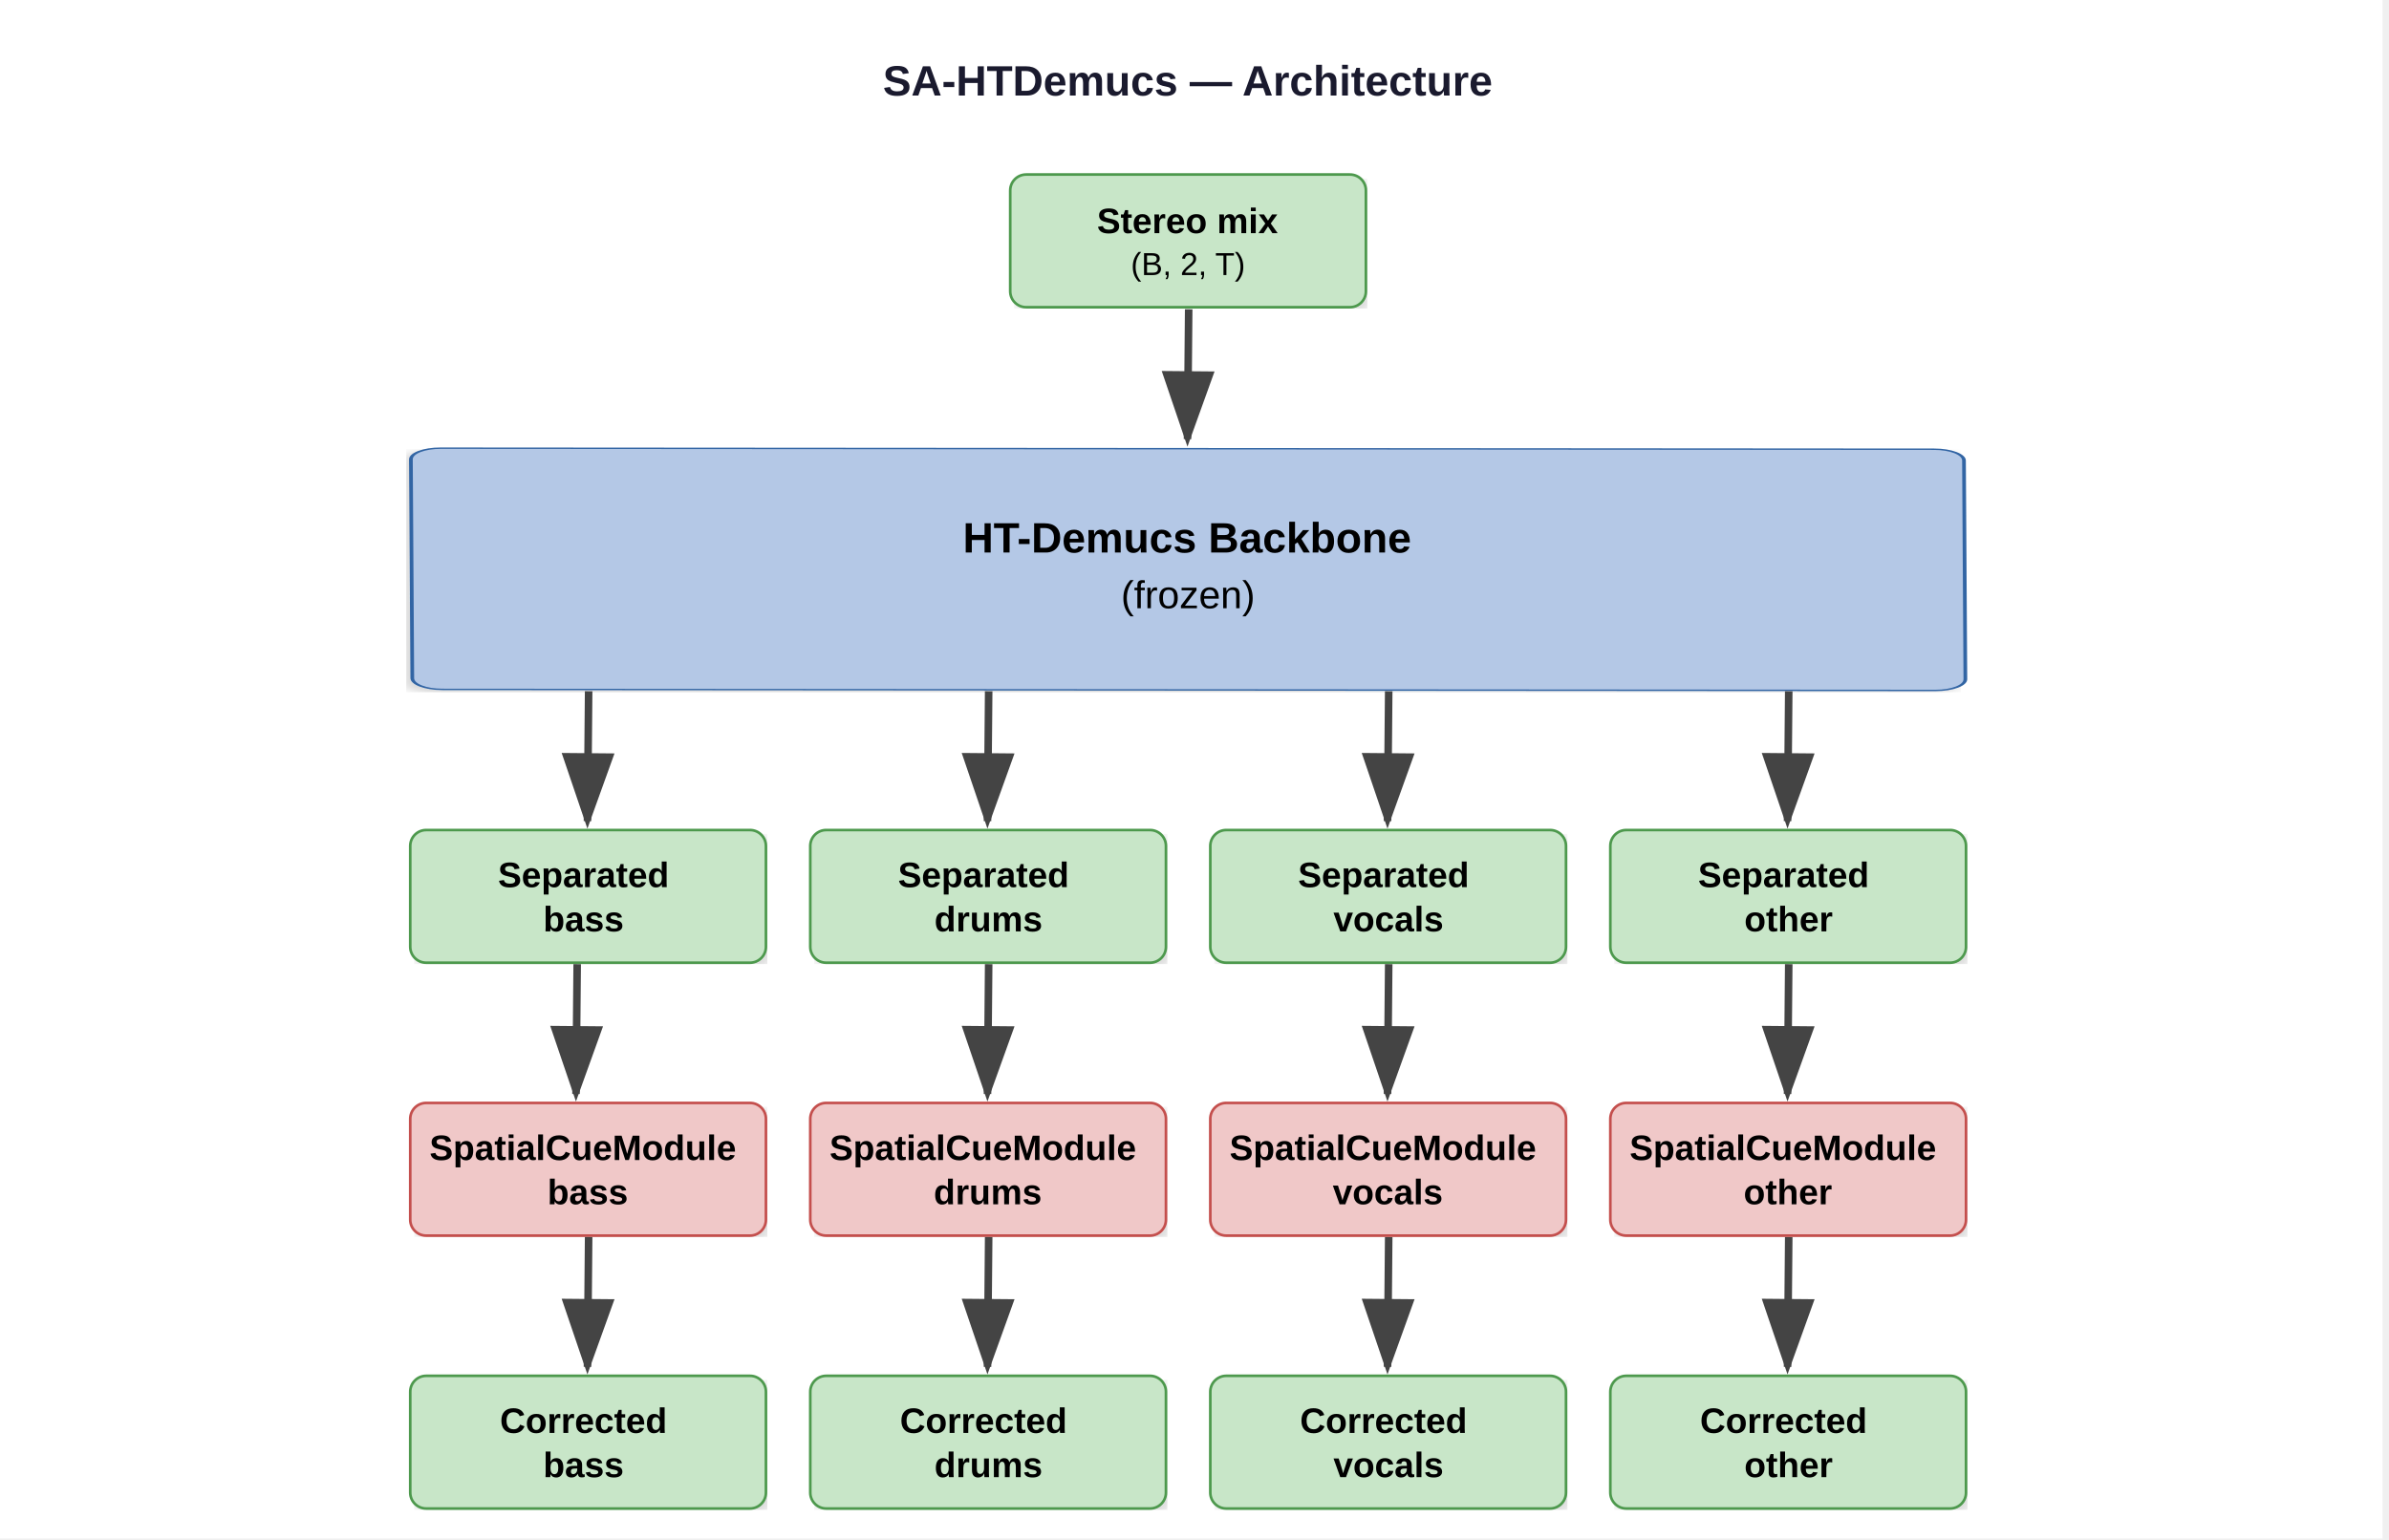
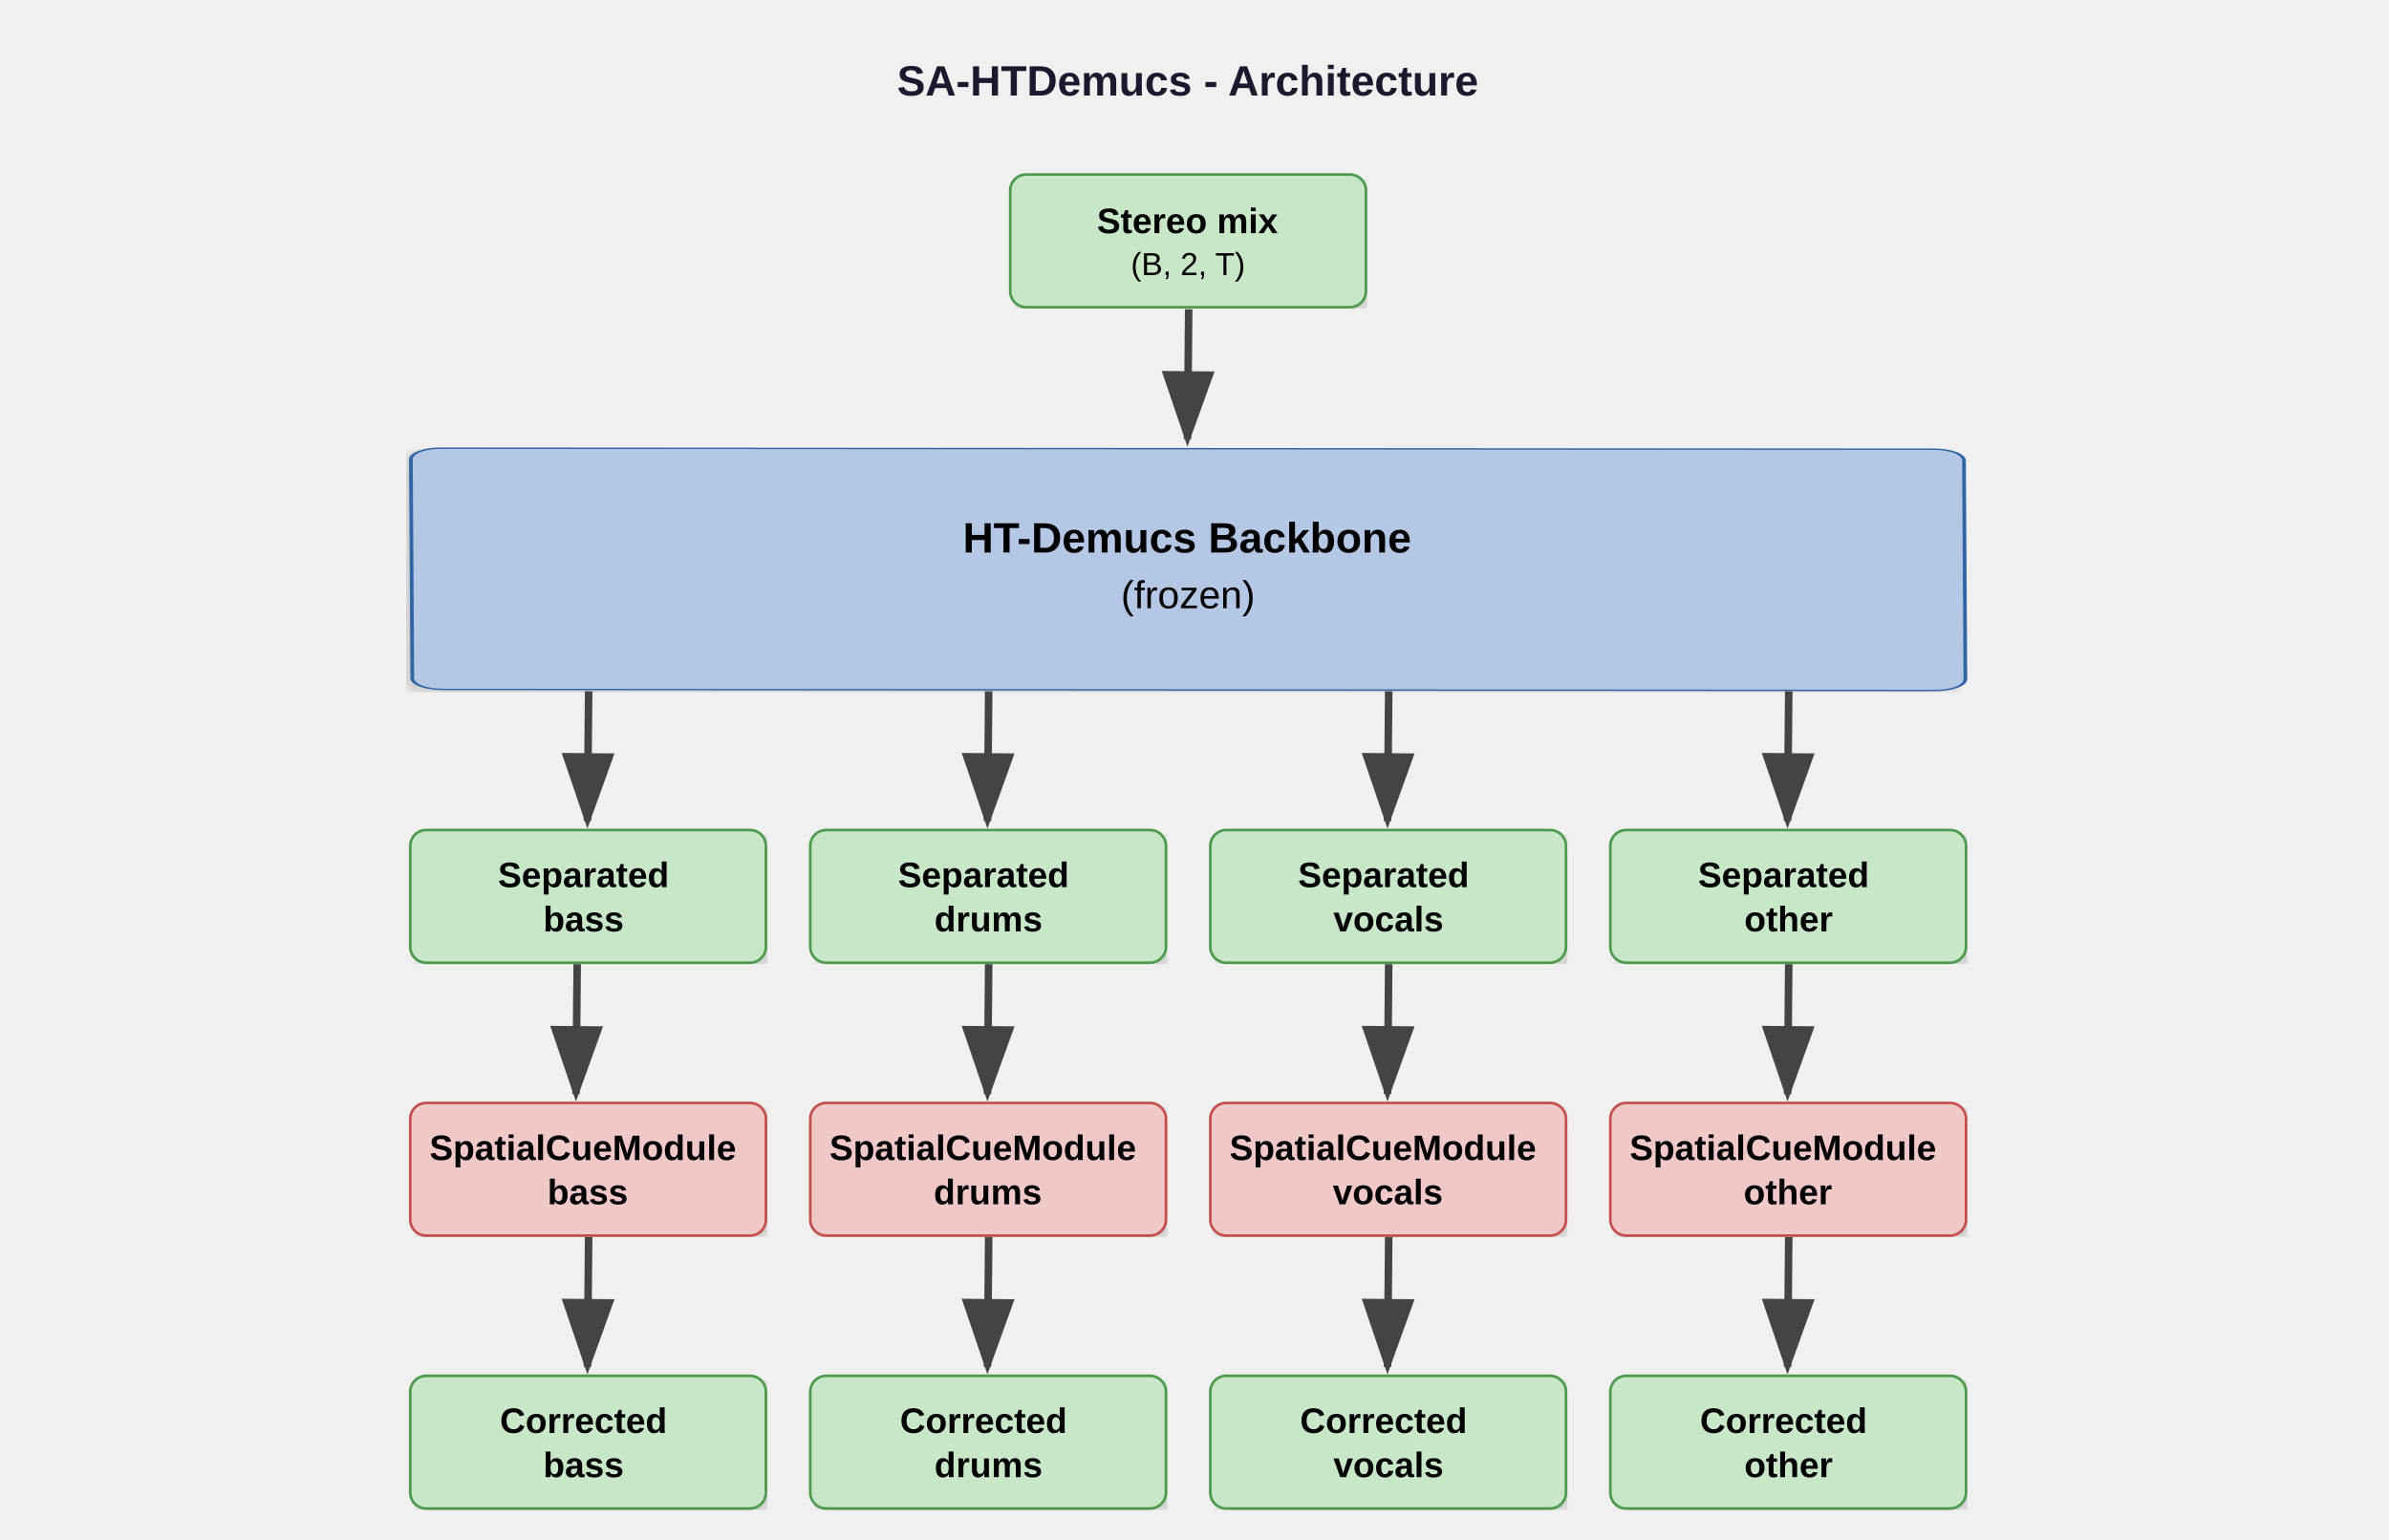
<svg xmlns="http://www.w3.org/2000/svg" xmlns:xlink="http://www.w3.org/1999/xlink" viewBox="0 0 900 580" font-family="'Segoe UI', Arial, sans-serif" version="1.1" id="svg-htdspatial">
  <defs id="defs19717">
    <linearGradient id="linearGradient2801" x1="0%" y1="0%" x2="0%" y2="100%">
      <stop offset="0%" style="stop-color:#2d5f8c" id="stop2797" />
      <stop offset="100%" style="stop-color:#1a3d5e" id="stop2799" />
    </linearGradient>
    <marker id="arr" markerWidth="10" markerHeight="7" refX="9" refY="3.5" orient="auto">
      <polygon points="0,0 10,3.5 0,7" fill="#444444" id="polygon19684" />
    </marker>
    <marker id="arr-blue" markerWidth="10" markerHeight="7" refX="9" refY="3.5" orient="auto">
      <polygon points="10,3.5 0,7 0,0 " fill="#2d5f8c" id="polygon19687" />
    </marker>
    <marker id="arr-orange" markerWidth="10" markerHeight="7" refX="9" refY="3.5" orient="auto" viewBox="0 0 10 7" preserveAspectRatio="xMidYMid">
      <polygon points="10,3.5 0,7 0,0 " fill="#b84a00" id="polygon19690" />
    </marker>
    <marker id="arr-bypass" markerWidth="10" markerHeight="7" refX="9" refY="3.5" orient="auto">
      <polygon points="10,3.5 0,7 0,0 " fill="#4d88aa" id="polygon19693" />
    </marker>
    <linearGradient id="g-input" x1="10.062" y1="358.689" x2="10.062" y2="442.138" gradientTransform="matrix(1.390326,0,0,0.719256,362.0523,-201.9334)" gradientUnits="userSpaceOnUse">
      <stop offset="0%" style="stop-color:#2c3e50" id="stop19696" />
      <stop offset="100%" style="stop-color:#1a252f" id="stop19698" />
    </linearGradient>
    <linearGradient id="g-frozen" x1="0%" y1="0%" x2="0%" y2="100%" xlink:href="#linearGradient2801">
      <stop offset="0%" style="stop-color:#2d5f8c" id="stop19701" />
      <stop offset="100%" style="stop-color:#1a3d5e" id="stop19703" />
    </linearGradient>
    <linearGradient id="g-spatial" x1="0%" y1="0%" x2="0%" y2="100%">
      <stop offset="0%" style="stop-color:#b84a00" id="stop19706" />
      <stop offset="100%" style="stop-color:#8a3700" id="stop19708" />
    </linearGradient>
    <linearGradient id="g-output" x1="0%" y1="0%" x2="0%" y2="100%">
      <stop offset="0%" style="stop-color:#2c3e50" id="stop19711" />
      <stop offset="100%" style="stop-color:#1a252f" id="stop19713" />
    </linearGradient>
    <filter id="sh" x="-9.1034482e-05" y="-0" width="1" height="1">
      <feDropShadow dx="2" dy="2" stdDeviation="3" flood-color="#00000030" />
      <feGaussianBlur stdDeviation="0.004" id="feGaussianBlur5601" />
    </filter>
    <marker id="arr-bypass-5" markerWidth="10" markerHeight="7" refX="9" refY="3.5" orient="auto">
      <polygon points="10,3.5 0,7 0,0 " fill="#4d88aa" id="polygon19693-6" />
    </marker>
    <marker id="arr-bypass-5-0" markerWidth="10" markerHeight="7" refX="9" refY="3.5" orient="auto">
      <polygon points="0,7 0,0 10,3.5 " fill="#4d88aa" id="polygon19693-6-4" />
    </marker>
    <marker id="arr-bypass-2" markerWidth="10" markerHeight="7" refX="9" refY="3.5" orient="auto">
      <polygon points="10,3.5 0,7 0,0 " fill="#4d88aa" id="polygon19693-1" />
    </marker>
    <marker id="arr-bypass-2-5" markerWidth="10" markerHeight="7" refX="9" refY="3.5" orient="auto">
      <polygon points="0,0 10,3.5 0,7 " fill="#4d88aa" id="polygon19693-1-0" />
    </marker>
    <marker id="arr-bypass-2-5-5" markerWidth="10" markerHeight="7" refX="9" refY="3.5" orient="auto">
      <polygon points="10,3.5 0,7 0,0 " fill="#4d88aa" id="polygon19693-1-0-4" />
    </marker>
    <marker id="arr-blue-2" markerWidth="10" markerHeight="7" refX="9" refY="3.5" orient="auto">
      <polygon points="0,7 0,0 10,3.5 " fill="#2d5f8c" id="polygon19687-5" />
    </marker>
    <marker id="arr-orange-3" markerWidth="10" markerHeight="7" refX="9" refY="3.5" orient="auto" viewBox="0 0 10 7" preserveAspectRatio="xMidYMid">
      <polygon points="0,7 0,0 10,3.5 " fill="#b84a00" id="polygon19690-6" />
    </marker>
    <marker id="arr-orange-34" markerWidth="10" markerHeight="7" refX="9" refY="3.5" orient="auto" viewBox="0 0 10 7" preserveAspectRatio="xMidYMid">
      <polygon points="0,7 0,0 10,3.5 " fill="#b84a00" id="polygon19690-2" />
    </marker>
    <marker id="arr-orange-4" markerWidth="10" markerHeight="7" refX="9" refY="3.5" orient="auto" viewBox="0 0 10 7" preserveAspectRatio="xMidYMid">
      <polygon points="10,3.5 0,7 0,0 " fill="#b84a00" id="polygon19690-9" />
    </marker>
    <filter id="filter4005" x="-0" y="-8.4688996e-05" width="1" height="1">
      <feDropShadow dx="2" dy="2" stdDeviation="3" flood-color="#00000030" />
      <feGaussianBlur stdDeviation="0.015" id="feGaussianBlur4007" />
    </filter>
    <filter id="filter4087" x="-0.003" y="-0.001" width="1.006" height="1.003">
      <feDropShadow dx="2" dy="2" stdDeviation="3" flood-color="#00000030" />
      <feGaussianBlur stdDeviation="0.015" id="feGaussianBlur4089" />
    </filter>
    <filter id="filter5335" x="-8.2784811e-05" y="-0" width="1" height="1">
      <feDropShadow dx="2" dy="2" stdDeviation="3" flood-color="#00000030" />
      <feGaussianBlur stdDeviation="0.005" id="feGaussianBlur5337" />
    </filter>
    <filter id="filter5417" x="-0" y="-0" width="1" height="1.001">
      <feDropShadow dx="2" dy="2" stdDeviation="3" flood-color="#00000030" />
      <feGaussianBlur stdDeviation="0.01" id="feGaussianBlur5419" />
    </filter>
    <filter id="filter5421" x="-0" y="-0" width="1" height="1.001">
      <feDropShadow dx="2" dy="2" stdDeviation="3" flood-color="#00000030" />
      <feGaussianBlur stdDeviation="0.01" id="feGaussianBlur5423" />
    </filter>
    <filter id="filter5425" x="-0" y="-0" width="1" height="1.001">
      <feDropShadow dx="2" dy="2" stdDeviation="3" flood-color="#00000030" />
      <feGaussianBlur stdDeviation="0.01" id="feGaussianBlur5427" />
    </filter>
    <filter id="filter5507" x="-0" y="-0.001" width="1" height="1.001">
      <feDropShadow dx="2" dy="2" stdDeviation="3" flood-color="#00000030" />
      <feGaussianBlur stdDeviation="0.012" id="feGaussianBlur5509" />
    </filter>
    <filter id="filter5511" x="-0" y="-0.001" width="1" height="1.001">
      <feDropShadow dx="2" dy="2" stdDeviation="3" flood-color="#00000030" />
      <feGaussianBlur stdDeviation="0.012" id="feGaussianBlur5513" />
    </filter>
    <filter id="filter5515" x="-0" y="-0.001" width="1" height="1.001">
      <feDropShadow dx="2" dy="2" stdDeviation="3" flood-color="#00000030" />
      <feGaussianBlur stdDeviation="0.012" id="feGaussianBlur5517" />
    </filter>
    <filter id="filter5519" x="-0" y="-0.001" width="1" height="1.001">
      <feDropShadow dx="2" dy="2" stdDeviation="3" flood-color="#00000030" />
      <feGaussianBlur stdDeviation="0.012" id="feGaussianBlur5521" />
    </filter>
    <filter id="filter5507-9" x="-0.004" y="-0.011" width="1.008" height="1.021">
      <feDropShadow dx="2" dy="2" stdDeviation="3" flood-color="#00000030" />
      <feGaussianBlur stdDeviation="0.012" id="feGaussianBlur5509-2" />
    </filter>
    <filter id="filter5507-9-6" x="-0.004" y="-0.011" width="1.008" height="1.021">
      <feDropShadow dx="2" dy="2" stdDeviation="3" flood-color="#00000030" />
      <feGaussianBlur stdDeviation="0.012" id="feGaussianBlur5509-2-5" />
    </filter>
    <filter id="filter5507-9-6-1" x="-0.004" y="-0.011" width="1.008" height="1.021">
      <feDropShadow dx="2" dy="2" stdDeviation="3" flood-color="#00000030" />
      <feGaussianBlur stdDeviation="0.012" id="feGaussianBlur5509-2-5-1" />
    </filter>
    <filter id="filter5507-9-6-1-5" x="-0.004" y="-0.011" width="1.008" height="1.021">
      <feDropShadow dx="2" dy="2" stdDeviation="3" flood-color="#00000030" />
      <feGaussianBlur stdDeviation="0.012" id="feGaussianBlur5509-2-5-1-4" />
    </filter>
    <filter id="filter5507-9-6-1-1" x="-0.004" y="-0.011" width="1.008" height="1.021">
      <feDropShadow dx="2" dy="2" stdDeviation="3" flood-color="#00000030" />
      <feGaussianBlur stdDeviation="0.012" id="feGaussianBlur5509-2-5-1-9" />
    </filter>
    <marker id="arr-7" markerWidth="10" markerHeight="7" refX="9" refY="3.5" orient="auto">
      <polygon points="10,3.5 0,7 0,0 " fill="#444444" id="polygon19684-3" />
    </marker>
    <marker id="arr-7-2" markerWidth="10" markerHeight="7" refX="9" refY="3.5" orient="auto">
      <polygon points="0,7 0,0 10,3.5 " fill="#444444" id="polygon19684-3-1" />
    </marker>
    <marker id="arr-7-1" markerWidth="10" markerHeight="7" refX="9" refY="3.5" orient="auto">
      <polygon points="0,7 0,0 10,3.5 " fill="#444444" id="polygon19684-3-3" />
    </marker>
    <marker id="arr-7-11" markerWidth="10" markerHeight="7" refX="9" refY="3.5" orient="auto">
      <polygon points="0,7 0,0 10,3.5 " fill="#444444" id="polygon19684-3-38" />
    </marker>
    <marker id="arr-7-11-3" markerWidth="10" markerHeight="7" refX="9" refY="3.5" orient="auto">
      <polygon points="0,0 10,3.5 0,7 " fill="#444444" id="polygon19684-3-38-7" />
    </marker>
    <filter id="filter5507-9-6-1-5-1" x="-0.004" y="-0.011" width="1.008" height="1.021">
      <feDropShadow dx="2" dy="2" stdDeviation="3" flood-color="#00000030" />
      <feGaussianBlur stdDeviation="0.012" id="feGaussianBlur5509-2-5-1-4-1" />
    </filter>
    <filter id="filter5507-9-6-1-5-1-5" x="-0.004" y="-0.011" width="1.008" height="1.021">
      <feDropShadow dx="2" dy="2" stdDeviation="3" flood-color="#00000030" />
      <feGaussianBlur stdDeviation="0.012" id="feGaussianBlur5509-2-5-1-4-1-4" />
    </filter>
    <filter id="filter5507-9-6-1-5-1-8" x="-0.004" y="-0.011" width="1.008" height="1.021">
      <feDropShadow dx="2" dy="2" stdDeviation="3" flood-color="#00000030" />
      <feGaussianBlur stdDeviation="0.012" id="feGaussianBlur5509-2-5-1-4-1-8" />
    </filter>
    <filter id="filter5507-9-6-1-5-1-9" x="-0.004" y="-0.011" width="1.008" height="1.021">
      <feDropShadow dx="2" dy="2" stdDeviation="3" flood-color="#00000030" />
      <feGaussianBlur stdDeviation="0.012" id="feGaussianBlur5509-2-5-1-4-1-2" />
    </filter>
    <marker id="arr-7-0" markerWidth="10" markerHeight="7" refX="9" refY="3.5" orient="auto">
      <polygon points="0,7 0,0 10,3.5 " fill="#444444" id="polygon19684-3-8" />
    </marker>
    <marker id="arr-7-9" markerWidth="10" markerHeight="7" refX="9" refY="3.5" orient="auto">
      <polygon points="0,7 0,0 10,3.5 " fill="#444444" id="polygon19684-3-4" />
    </marker>
    <marker id="arr-7-3" markerWidth="10" markerHeight="7" refX="9" refY="3.5" orient="auto">
      <polygon points="0,7 0,0 10,3.5 " fill="#444444" id="polygon19684-3-5" />
    </marker>
    <marker id="arr-7-91" markerWidth="10" markerHeight="7" refX="9" refY="3.5" orient="auto">
      <polygon points="0,7 0,0 10,3.5 " fill="#444444" id="polygon19684-3-56" />
    </marker>
    <marker id="arr-7-2-6" markerWidth="10" markerHeight="7" refX="9" refY="3.5" orient="auto">
      <polygon points="0,0 10,3.5 0,7 " fill="#444444" id="polygon19684-3-1-5" />
    </marker>
    <filter id="filter5507-9-6-5" x="-0.004" y="-0.011" width="1.008" height="1.021">
      <feDropShadow dx="2" dy="2" stdDeviation="3" flood-color="#00000030" />
      <feGaussianBlur stdDeviation="0.012" id="feGaussianBlur5509-2-5-6" />
    </filter>
    <filter id="filter5507-9-6-1-59" x="-0.004" y="-0.011" width="1.008" height="1.021">
      <feDropShadow dx="2" dy="2" stdDeviation="3" flood-color="#00000030" />
      <feGaussianBlur stdDeviation="0.012" id="feGaussianBlur5509-2-5-1-7" />
    </filter>
    <filter id="filter5507-9-6-1-5-6" x="-0.004" y="-0.011" width="1.008" height="1.021">
      <feDropShadow dx="2" dy="2" stdDeviation="3" flood-color="#00000030" />
      <feGaussianBlur stdDeviation="0.012" id="feGaussianBlur5509-2-5-1-4-9" />
    </filter>
    <marker id="arr-7-1-3" markerWidth="10" markerHeight="7" refX="9" refY="3.5" orient="auto">
      <polygon points="0,0 10,3.5 0,7 " fill="#444444" id="polygon19684-3-3-6" />
    </marker>
    <filter id="filter5507-9-6-1-1-8" x="-0.004" y="-0.011" width="1.008" height="1.021">
      <feDropShadow dx="2" dy="2" stdDeviation="3" flood-color="#00000030" />
      <feGaussianBlur stdDeviation="0.012" id="feGaussianBlur5509-2-5-1-9-3" />
    </filter>
    <marker id="arr-7-7" markerWidth="10" markerHeight="7" refX="9" refY="3.5" orient="auto">
      <polygon points="0,0 10,3.5 0,7 " fill="#444444" id="polygon19684-3-42" />
    </marker>
    <marker id="arr-7-11-3-9" markerWidth="10" markerHeight="7" refX="9" refY="3.5" orient="auto">
      <polygon points="10,3.5 0,7 0,0 " fill="#444444" id="polygon19684-3-38-7-6" />
    </marker>
  </defs>
-   <rect width="900" height="580" fill="#ffffff" id="rect19719" x="-2.422" y="-0.255" />
-   <text x="447.433" y="36" text-anchor="middle" font-size="16px" font-weight="bold" fill="#1a1a2e" id="text19721">SA-HTDemucs — Architecture</text>
+   <rect width="900" height="580" fill="#ffffff" id="rect19719" x="-2.422" y="-0.255" style="fill:none" />
+   <text x="447.433" y="36" text-anchor="middle" font-size="16px" font-weight="bold" fill="#1a1a2e" id="text19721">SA-HTDemucs - Architecture</text>
  <rect x="154" y="90" width="172" height="418" rx="8" fill="url(#g-frozen)" filter="url(#sh)" id="rect19751" style="fill:#b4c8e6;fill-opacity:1;stroke:#3365a4;stroke-opacity:1;filter:url(#filter4087)" transform="matrix(0.00333848,0.5284832,-1.399737,-9.8489596e-4,865.3222,87.9951)" />
  <text x="447.205" y="208.212" text-anchor="middle" font-size="14px" font-weight="bold" fill="#ffffff" id="text19755" style="font-size:16px">
    <tspan style="font-size:16px;fill:#000000;fill-opacity:1" id="tspan5231">HT-Demucs Backbone</tspan>
  </text>
  <text x="447.567" y="229.212" text-anchor="middle" font-size="11px" font-style="italic" fill="#aaccee" id="text19757" style="font-size:14.667px;fill:#3365a4;fill-opacity:1">
    <tspan style="font-style:normal;font-variant:normal;font-weight:normal;font-stretch:normal;font-size:14.667px;font-family:'Segoe UI', Arial, sans-serif;-inkscape-font-specification:'Segoe UI, Arial, sans-serif';fill:#000000;fill-opacity:1" id="tspan8397">(frozen)</tspan>
  </text>
  <rect x="380.578" y="65.768" width="134" height="50" rx="6" fill="url(#g-output)" filter="url(#sh)" id="rect19799-6" style="fill:#c8e6c8;fill-opacity:1;stroke:#4e994e;stroke-opacity:1;filter:url(#filter5507-9)" />
  <rect x="154.548" y="312.783" width="134" height="50" rx="6" fill="url(#g-output)" filter="url(#sh)" id="rect19799-6-2" style="fill:#c8e6c8;fill-opacity:1;stroke:#4e994e;stroke-opacity:1;filter:url(#filter5507-9-6)" />
  <rect x="305.251" y="312.783" width="134" height="50" rx="6" fill="url(#g-output)" filter="url(#sh)" id="rect19799-6-2-1" style="fill:#c8e6c8;fill-opacity:1;stroke:#4e994e;stroke-opacity:1;filter:url(#filter5507-9-6-1)" />
  <rect x="455.953" y="312.783" width="134" height="50" rx="6" fill="url(#g-output)" filter="url(#sh)" id="rect19799-6-2-1-9" style="fill:#c8e6c8;fill-opacity:1;stroke:#4e994e;stroke-opacity:1;filter:url(#filter5507-9-6-1-5)" />
  <rect x="154.548" y="415.619" width="134" height="50" rx="6" fill="url(#g-output)" filter="url(#sh)" id="rect19799-6-2-1-9-4" style="fill:#f0c8c8;fill-opacity:1;stroke:#c4504e;stroke-opacity:1;filter:url(#filter5507-9-6-1-5-1)" />
  <line x1="523.162" y1="260.488" x2="522.724" y2="309.411" stroke="#444444" stroke-width="2.843" marker-end="url(#arr-7-1)" id="line19823-2-0" style="marker-end:url(#arr-7-1)" />
  <rect x="606.656" y="312.783" width="134" height="50" rx="6" fill="url(#g-output)" filter="url(#sh)" id="rect19799-6-2-1-4" style="fill:#c8e6c8;fill-opacity:1;stroke:#4e994e;stroke-opacity:1;filter:url(#filter5507-9-6-1-1)" />
  <line x1="447.811" y1="116.552" x2="447.373" y2="165.475" stroke="#444444" stroke-width="2.843" marker-end="url(#arr)" id="line19823" />
  <line x1="221.756" y1="260.488" x2="221.319" y2="309.411" stroke="#444444" stroke-width="2.843" marker-end="url(#arr-7)" id="line19823-2" style="marker-end:url(#arr-7)" />
  <line x1="217.44" y1="363.324" x2="217.002" y2="412.247" stroke="#444444" stroke-width="2.843" marker-end="url(#arr-7-0)" id="line19823-2-6" style="marker-end:url(#arr-7-0)" />
  <line x1="372.459" y1="363.324" x2="372.022" y2="412.247" stroke="#444444" stroke-width="2.843" marker-end="url(#arr-7-9)" id="line19823-2-5" style="marker-end:url(#arr-7-9)" />
  <line x1="523.162" y1="363.324" x2="522.724" y2="412.247" stroke="#444444" stroke-width="2.843" marker-end="url(#arr-7-3)" id="line19823-2-7" style="marker-end:url(#arr-7-3)" />
  <line x1="673.865" y1="363.324" x2="673.427" y2="412.247" stroke="#444444" stroke-width="2.843" marker-end="url(#arr-7-91)" id="line19823-2-2" style="marker-end:url(#arr-7-91)" />
  <line x1="372.459" y1="260.488" x2="372.022" y2="309.411" stroke="#444444" stroke-width="2.843" marker-end="url(#arr-7-2)" id="line19823-2-1" style="marker-end:url(#arr-7-2)" />
  <text x="447.335" y="87.863" text-anchor="middle" font-size="12px" font-weight="bold" fill="#ffffff" id="text19747" style="font-size:13.333px;fill:#000000;fill-opacity:1">Stereo mix</text>
  <text x="447.568" y="103.651" text-anchor="middle" font-size="10px" fill="#aabbcc" id="text19749" style="font-size:12px">
    <tspan style="font-size:12px;fill:#000000;fill-opacity:1" id="tspan12485">(B, 2, T)</tspan>
  </text>
  <line x1="673.865" y1="260.488" x2="673.427" y2="309.411" stroke="#444444" stroke-width="2.843" marker-end="url(#arr-7-11-3)" id="line19823-2-3" style="marker-end:url(#arr-7-11-3)" />
  <text x="221.681" y="334.303" text-anchor="middle" font-size="11px" font-weight="bold" fill="#ffffff" id="text19779-0" style="font-size:13.333px">
    <tspan id="tspan18002" x="221.681" y="334.303" style="font-size:13.333px;fill:#000000;fill-opacity:1">Separated</tspan>
    <tspan x="221.681" y="350.97" id="tspan18482" style="font-size:13.333px;fill:#000000;fill-opacity:1">bass</tspan>
    <tspan id="tspan18004" x="221.681" y="367.636" style="font-size:13.333px" />
  </text>
  <text x="372.384" y="334.303" text-anchor="middle" font-size="11px" font-weight="bold" fill="#ffffff" id="text19779-0-6" style="font-size:13.333px">
    <tspan id="tspan18002-2" x="372.384" y="334.303" style="font-size:13.333px;fill:#000000;fill-opacity:1">Separated</tspan>
    <tspan id="tspan18004-4" x="372.384" y="350.97" style="font-size:13.333px;fill:#000000;fill-opacity:1">drums</tspan>
  </text>
  <text x="221.427" y="437.139" text-anchor="middle" font-size="11px" font-weight="bold" fill="#ffffff" id="text19779-0-6-2" style="font-size:13.333px">
    <tspan id="tspan18004-4-9" x="221.427" y="437.139" style="font-size:13.333px;fill:#000000;fill-opacity:1">SpatialCueModule</tspan>
    <tspan x="221.427" y="453.806" style="font-size:13.333px;fill:#000000;fill-opacity:1" id="tspan20676">bass</tspan>
  </text>
  <rect x="305.251" y="415.619" width="134" height="50" rx="6" fill="url(#g-output)" filter="url(#sh)" id="rect19799-6-2-1-9-4-3" style="fill:#f0c8c8;fill-opacity:1;stroke:#c4504e;stroke-opacity:1;filter:url(#filter5507-9-6-1-5-1-5)" />
  <text x="372.13" y="437.139" text-anchor="middle" font-size="11px" font-weight="bold" fill="#ffffff" id="text19779-0-6-2-4" style="font-size:13.333px">
    <tspan id="tspan18004-4-9-4" x="372.13" y="437.139" style="font-size:13.333px;fill:#000000;fill-opacity:1">SpatialCueModule</tspan>
    <tspan x="372.13" y="453.806" style="font-size:13.333px;fill:#000000;fill-opacity:1" id="tspan20676-7">drums</tspan>
  </text>
  <text x="523.087" y="334.303" text-anchor="middle" font-size="11px" font-weight="bold" fill="#ffffff" id="text19779-0-6-7" style="font-size:13.333px">
    <tspan id="tspan18004-4-6" x="523.087" y="334.303" style="font-size:13.333px;fill:#000000;fill-opacity:1">Separated</tspan>
    <tspan x="523.087" y="350.97" style="font-size:13.333px;fill:#000000;fill-opacity:1" id="tspan18964">vocals</tspan>
  </text>
  <text x="673.79" y="334.303" text-anchor="middle" font-size="11px" font-weight="bold" fill="#ffffff" id="text19779-0-6-7-6" style="font-size:13.333px">
    <tspan id="tspan18004-4-6-5" x="673.79" y="334.303" style="font-size:13.333px;fill:#000000;fill-opacity:1">Separated</tspan>
    <tspan x="673.79" y="350.97" style="font-size:13.333px;fill:#000000;fill-opacity:1" id="tspan18964-4">other</tspan>
  </text>
  <rect x="154.548" y="518.455" width="134" height="50" rx="6" fill="url(#g-output)" filter="url(#sh)" id="rect19799-6-2-16" style="fill:#c8e6c8;fill-opacity:1;stroke:#4e994e;stroke-opacity:1;filter:url(#filter5507-9-6-5)" />
  <rect x="305.251" y="518.455" width="134" height="50" rx="6" fill="url(#g-output)" filter="url(#sh)" id="rect19799-6-2-1-48" style="fill:#c8e6c8;fill-opacity:1;stroke:#4e994e;stroke-opacity:1;filter:url(#filter5507-9-6-1-59)" />
  <rect x="455.953" y="518.455" width="134" height="50" rx="6" fill="url(#g-output)" filter="url(#sh)" id="rect19799-6-2-1-9-2" style="fill:#c8e6c8;fill-opacity:1;stroke:#4e994e;stroke-opacity:1;filter:url(#filter5507-9-6-1-5-6)" />
  <line x1="523.162" y1="466.161" x2="522.724" y2="515.083" stroke="#444444" stroke-width="2.843" marker-end="url(#arr-7-1-3)" id="line19823-2-0-9" style="marker-end:url(#arr-7-1-3)" />
  <rect x="606.656" y="518.455" width="134" height="50" rx="6" fill="url(#g-output)" filter="url(#sh)" id="rect19799-6-2-1-4-2" style="fill:#c8e6c8;fill-opacity:1;stroke:#4e994e;stroke-opacity:1;filter:url(#filter5507-9-6-1-1-8)" />
  <line x1="221.756" y1="466.161" x2="221.319" y2="515.083" stroke="#444444" stroke-width="2.843" marker-end="url(#arr-7-7)" id="line19823-2-56" style="marker-end:url(#arr-7-7)" />
  <line x1="372.459" y1="466.161" x2="372.022" y2="515.083" stroke="#444444" stroke-width="2.843" marker-end="url(#arr-7-2-6)" id="line19823-2-1-9" style="marker-end:url(#arr-7-2-6)" />
  <line x1="673.865" y1="466.161" x2="673.427" y2="515.083" stroke="#444444" stroke-width="2.843" marker-end="url(#arr-7-11-3-9)" id="line19823-2-3-1" style="marker-end:url(#arr-7-11-3-9)" />
  <text x="221.681" y="539.975" text-anchor="middle" font-size="11px" font-weight="bold" fill="#ffffff" id="text19779-0-3" style="font-size:13.333px">
    <tspan id="tspan18002-5" x="221.681" y="539.975" style="font-size:13.333px;fill:#000000;fill-opacity:1">Corrected</tspan>
    <tspan x="221.681" y="556.642" id="tspan18482-0" style="font-size:13.333px;fill:#000000;fill-opacity:1">bass</tspan>
    <tspan id="tspan18004-7" x="221.681" y="573.309" style="font-size:13.333px" />
  </text>
  <text x="372.384" y="539.975" text-anchor="middle" font-size="11px" font-weight="bold" fill="#ffffff" id="text19779-0-6-4" style="font-size:13.333px">
    <tspan id="tspan18002-2-2" x="372.384" y="539.975" style="font-size:13.333px;fill:#000000;fill-opacity:1">Corrected</tspan>
    <tspan id="tspan18004-4-5" x="372.384" y="556.642" style="font-size:13.333px;fill:#000000;fill-opacity:1">drums</tspan>
  </text>
  <text x="523.087" y="539.975" text-anchor="middle" font-size="11px" font-weight="bold" fill="#ffffff" id="text19779-0-6-7-3" style="font-size:13.333px">
    <tspan id="tspan18004-4-6-0" x="523.087" y="539.975" style="font-size:13.333px;fill:#000000;fill-opacity:1">Corrected</tspan>
    <tspan x="523.087" y="556.642" style="font-size:13.333px;fill:#000000;fill-opacity:1" id="tspan18964-9">vocals</tspan>
  </text>
  <text x="673.79" y="539.975" text-anchor="middle" font-size="11px" font-weight="bold" fill="#ffffff" id="text19779-0-6-7-6-4" style="font-size:13.333px">
    <tspan id="tspan18004-4-6-5-9" x="673.79" y="539.975" style="font-size:13.333px;fill:#000000;fill-opacity:1">Corrected</tspan>
    <tspan x="673.79" y="556.642" style="font-size:13.333px;fill:#000000;fill-opacity:1" id="tspan18964-4-7">other</tspan>
  </text>
  <rect x="455.953" y="415.619" width="134" height="50" rx="6" fill="url(#g-output)" filter="url(#sh)" id="rect19799-6-2-1-9-4-0" style="fill:#f0c8c8;fill-opacity:1;stroke:#c4504e;stroke-opacity:1;filter:url(#filter5507-9-6-1-5-1-8)" />
  <text x="522.833" y="437.139" text-anchor="middle" font-size="11px" font-weight="bold" fill="#ffffff" id="text19779-0-6-2-3" style="font-size:13.333px">
    <tspan id="tspan18004-4-9-5" x="522.833" y="437.139" style="font-size:13.333px;fill:#000000;fill-opacity:1">SpatialCueModule</tspan>
    <tspan x="522.833" y="453.806" style="font-size:13.333px;fill:#000000;fill-opacity:1" id="tspan20676-6">vocals</tspan>
  </text>
  <rect x="606.656" y="415.619" width="134" height="50" rx="6" fill="url(#g-output)" filter="url(#sh)" id="rect19799-6-2-1-9-4-7" style="fill:#f0c8c8;fill-opacity:1;stroke:#c4504e;stroke-opacity:1;filter:url(#filter5507-9-6-1-5-1-9)" />
  <text x="673.536" y="437.139" text-anchor="middle" font-size="11px" font-weight="bold" fill="#ffffff" id="text19779-0-6-2-0" style="font-size:13.333px">
    <tspan id="tspan18004-4-9-8" x="673.536" y="437.139" style="font-size:13.333px;fill:#000000;fill-opacity:1">SpatialCueModule</tspan>
    <tspan x="673.536" y="453.806" style="font-size:13.333px;fill:#000000;fill-opacity:1" id="tspan20676-2">other</tspan>
  </text>
</svg>
